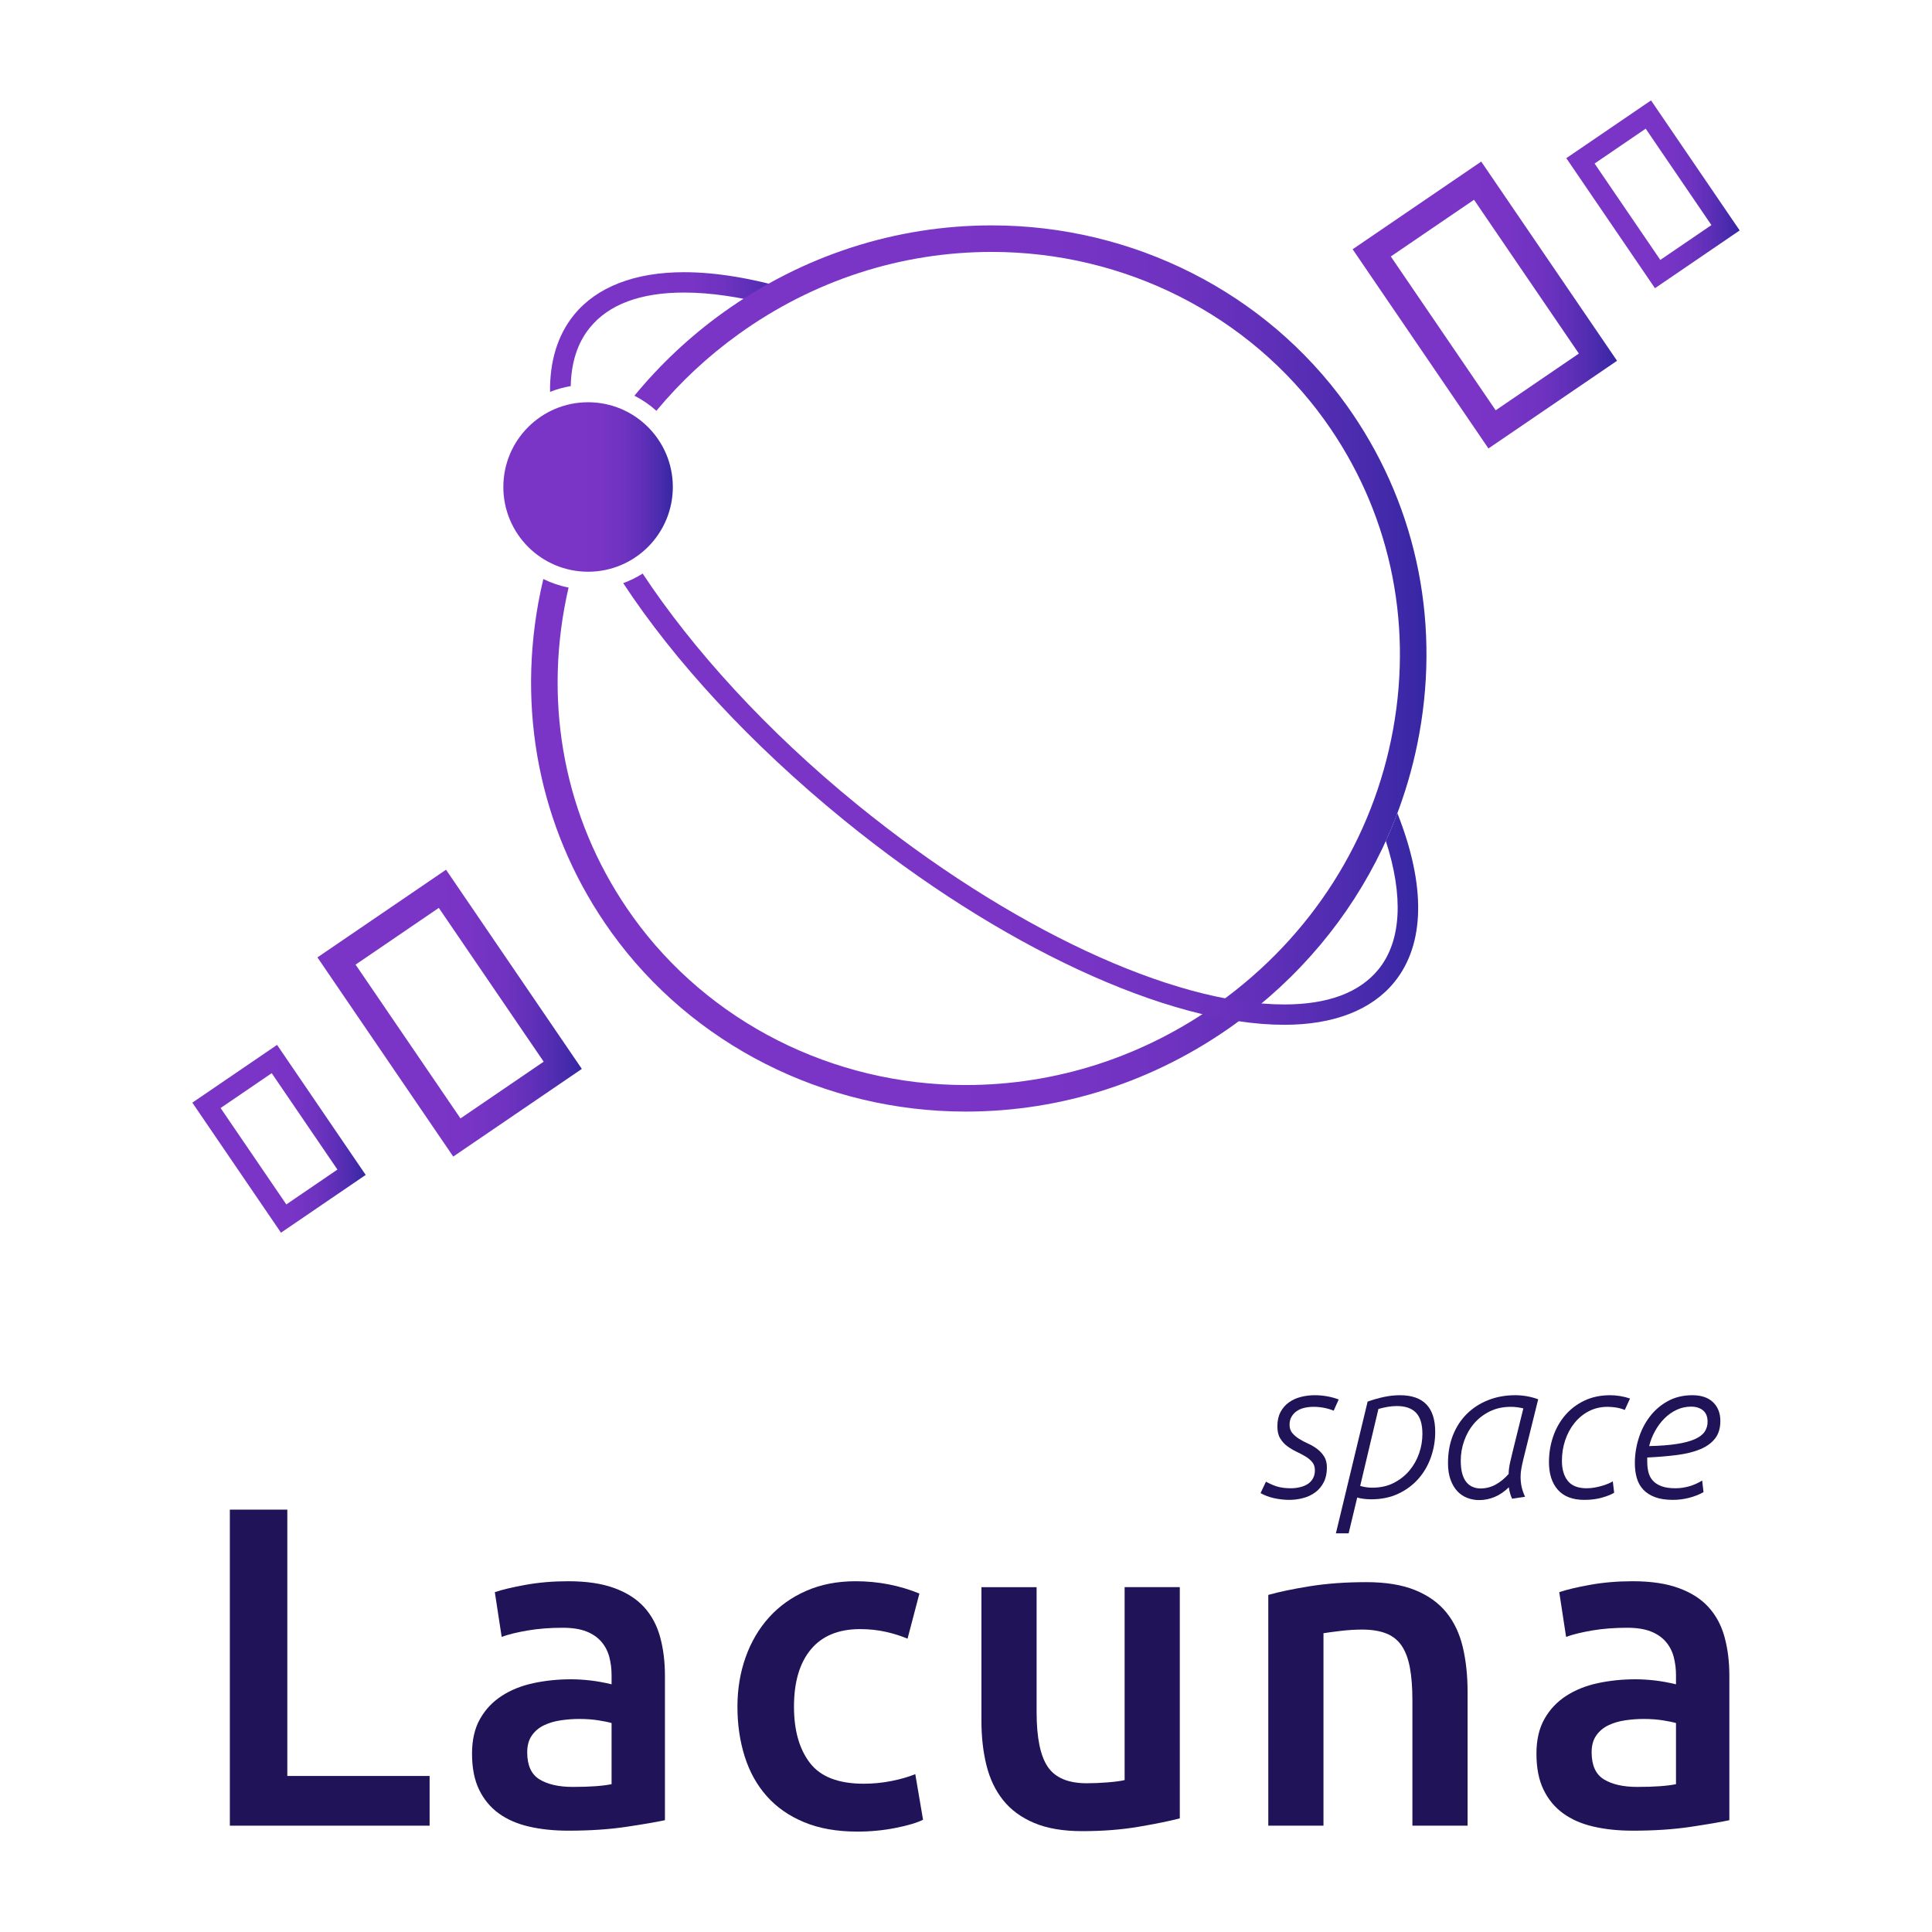
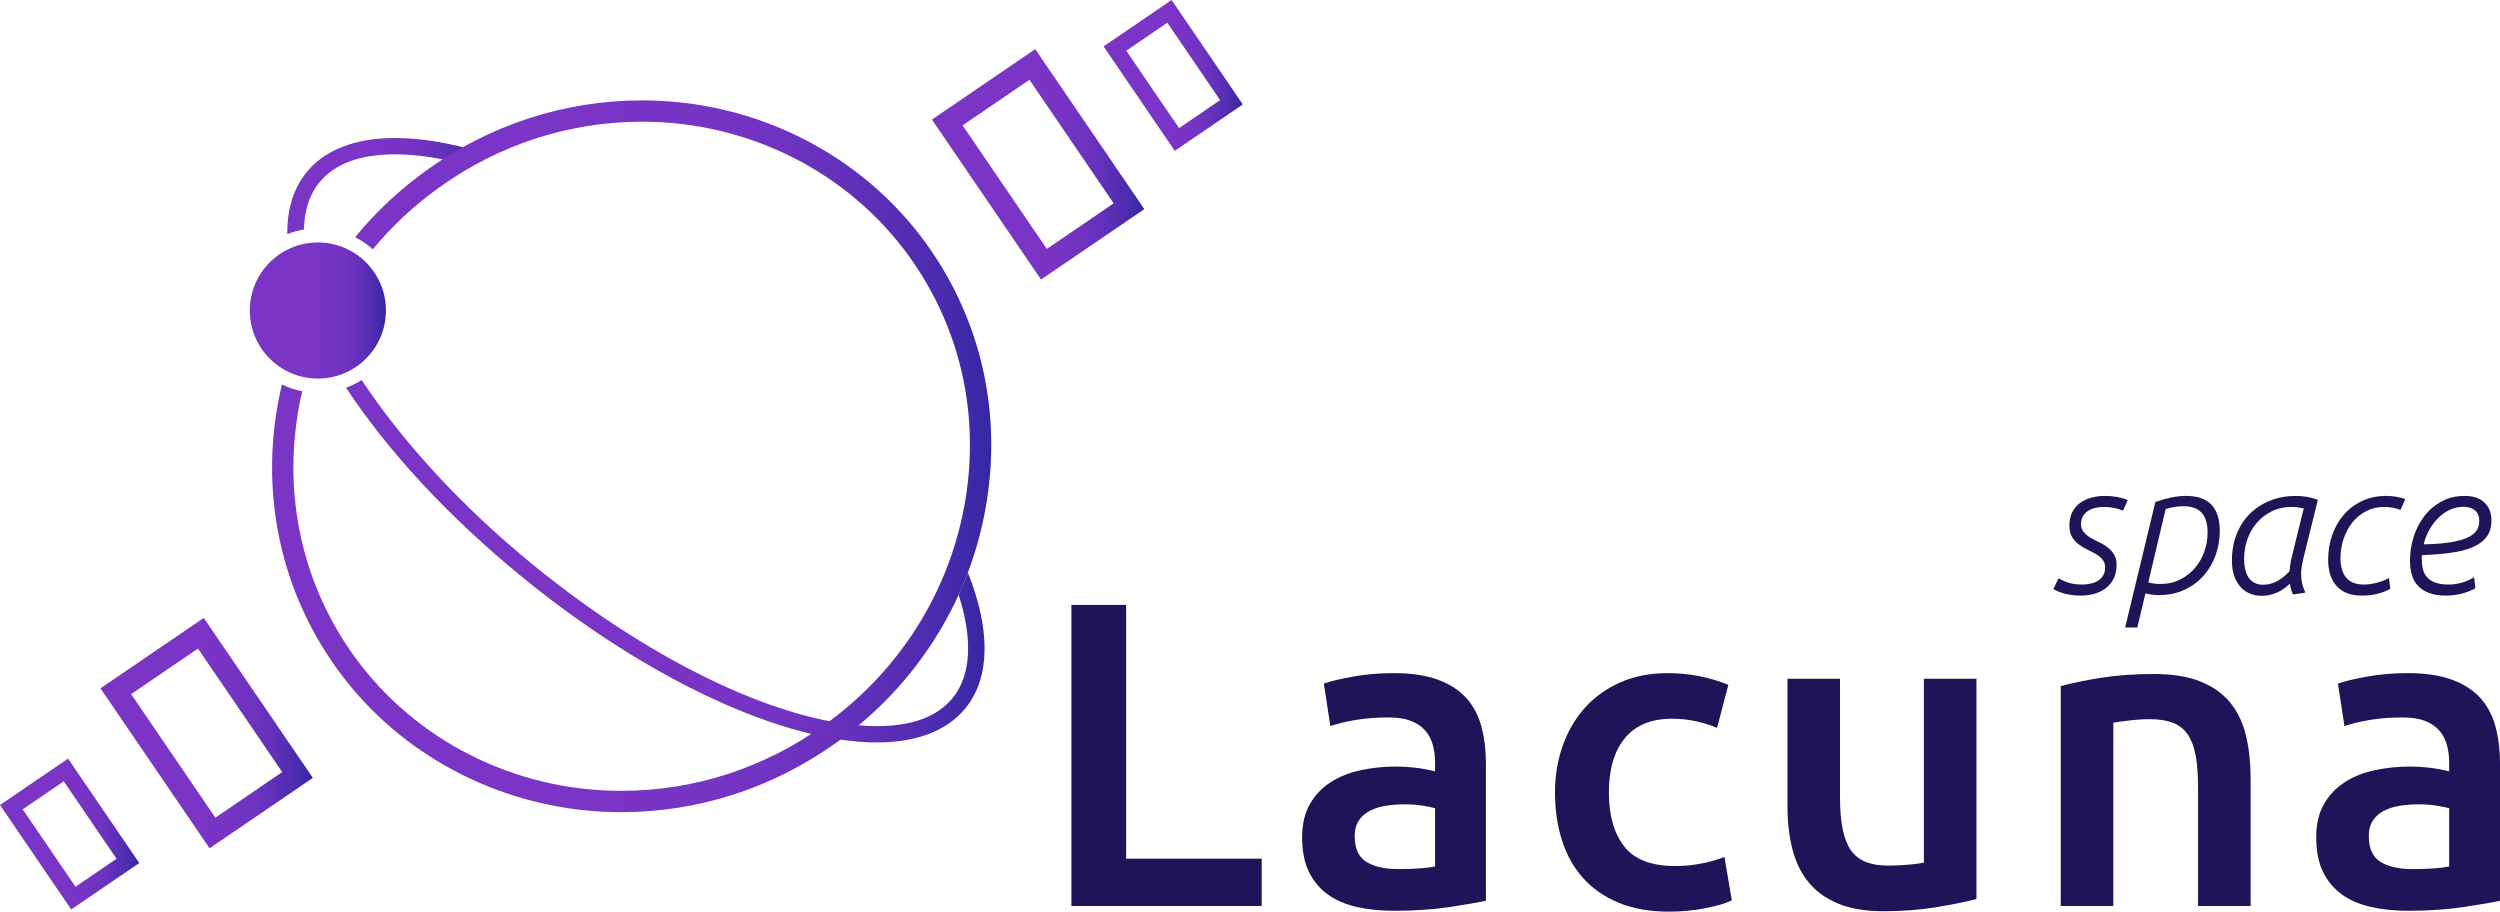
- <svg xmlns="http://www.w3.org/2000/svg" version="1.1" id="Layer_1" x="0px" y="0px" width="1000px" height="1000px" viewBox="0 0 1000 1000" enable-background="new 0 0 1000 1000" xml:space="preserve">
-   <g>
-     <g>
-       <g>
-         <g>
-           <path fill="#211357" d="M222.365,919.238v25.728H118.97V781.383h29.744v137.855H222.365z" />
-           <path fill="#211357" d="M294.123,818.443c9.444,0,17.386,1.177,23.841,3.542c6.455,2.355,11.607,5.661,15.464,9.911      c3.855,4.247,6.607,9.403,8.262,15.462c1.654,6.062,2.479,12.712,2.479,19.943v74.831c-4.408,0.945-11.056,2.09-19.95,3.425      c-8.892,1.334-18.923,2.001-30.096,2.001c-7.395,0-14.161-0.703-20.3-2.122c-6.135-1.419-11.372-3.696-15.694-6.845      c-4.333-3.146-7.715-7.236-10.153-12.272c-2.441-5.032-3.656-11.252-3.656-18.646c0-7.086,1.376-13.062,4.129-17.939      c2.753-4.875,6.492-8.853,11.214-11.921c4.721-3.07,10.184-5.271,16.404-6.61c6.213-1.334,12.705-2.006,19.476-2.006      c3.146,0,6.45,0.196,9.916,0.592c3.457,0.39,7.155,1.057,11.093,2.003v-4.718c0-3.312-0.394-6.45-1.182-9.444      c-0.788-2.987-2.163-5.624-4.129-7.908c-1.971-2.273-4.569-4.046-7.789-5.311c-3.23-1.257-7.284-1.887-12.159-1.887      c-6.607,0-12.668,0.473-18.174,1.411c-5.513,0.945-10,2.051-13.456,3.306l-3.541-23.133c3.62-1.257,8.888-2.517,15.816-3.775      C278.859,819.074,286.256,818.443,294.123,818.443z M296.487,924.901c8.809,0,15.497-0.475,20.063-1.419v-31.632      c-1.576-0.473-3.858-0.938-6.849-1.41c-2.989-0.476-6.292-0.709-9.912-0.709c-3.15,0-6.338,0.233-9.559,0.709      c-3.229,0.472-6.14,1.338-8.735,2.594c-2.595,1.261-4.684,3.035-6.255,5.311c-1.575,2.284-2.358,5.158-2.358,8.619      c0,6.768,2.122,11.445,6.371,14.045C283.502,923.604,289.245,924.901,296.487,924.901z" />
-           <path fill="#211357" d="M381.697,883.354c0-9.122,1.418-17.656,4.25-25.608c2.831-7.942,6.881-14.828,12.158-20.654      c5.269-5.817,11.683-10.389,19.234-13.688c7.553-3.309,16.051-4.958,25.495-4.958c11.646,0,22.66,2.123,33.048,6.372      l-6.14,23.368c-3.306-1.419-7.044-2.596-11.21-3.541c-4.175-0.943-8.618-1.42-13.34-1.42c-11.174,0-19.67,3.512-25.491,10.508      c-5.824,7.007-8.735,16.88-8.735,29.624c0,12.277,2.754,21.995,8.264,29.154c5.507,7.163,14.791,10.741,27.854,10.741      c4.875,0,9.681-0.473,14.396-1.419c4.724-0.944,8.812-2.121,12.273-3.539l4.013,23.604c-3.146,1.573-7.903,2.992-14.28,4.249      c-6.37,1.255-12.942,1.886-19.707,1.886c-10.547,0-19.712-1.612-27.502-4.838c-7.789-3.227-14.244-7.706-19.355-13.456      c-5.115-5.741-8.934-12.586-11.45-20.537C382.958,901.26,381.697,892.645,381.697,883.354z" />
-           <path fill="#211357" d="M610.667,941.189c-5.509,1.418-12.668,2.87-21.477,4.368c-8.818,1.49-18.494,2.241-29.037,2.241      c-9.916,0-18.216-1.417-24.901-4.253c-6.691-2.831-12.039-6.762-16.051-11.798c-4.014-5.037-6.886-11.057-8.619-18.062      c-1.734-6.997-2.596-14.673-2.596-23.014V821.51h28.562v64.681c0,13.215,1.923,22.656,5.783,28.323      c3.856,5.668,10.579,8.498,20.18,8.498c3.463,0,7.123-0.154,10.979-0.472c3.854-0.315,6.729-0.71,8.613-1.182v-99.851h28.562      L610.667,941.189L610.667,941.189z" />
-           <path fill="#211357" d="M656.463,825.524c5.51-1.57,12.67-3.067,21.482-4.485c8.812-1.419,18.566-2.122,29.271-2.122      c10.068,0,18.487,1.376,25.258,4.128c6.763,2.758,12.154,6.608,16.168,11.566c4.015,4.959,6.847,10.939,8.498,17.94      c1.653,7.003,2.479,14.676,2.479,23.019v69.396h-28.563V880.05c0-6.604-0.436-12.23-1.297-16.875      c-0.866-4.639-2.284-8.415-4.249-11.33c-1.969-2.909-4.643-5.037-8.023-6.377c-3.39-1.334-7.519-2.001-12.396-2.001      c-3.618,0-7.395,0.232-11.33,0.704c-3.934,0.473-6.844,0.866-8.731,1.182v99.613h-28.563L656.463,825.524L656.463,825.524z" />
-           <path fill="#211357" d="M845.064,818.443c9.442,0,17.387,1.177,23.842,3.542c6.454,2.355,11.604,5.661,15.462,9.911      c3.854,4.247,6.606,9.403,8.262,15.462c1.654,6.062,2.479,12.712,2.479,19.943v74.831c-4.405,0.945-11.058,2.09-19.947,3.425      c-8.893,1.334-18.925,2.001-30.098,2.001c-7.396,0-14.16-0.703-20.301-2.122c-6.137-1.419-11.372-3.696-15.694-6.845      c-4.332-3.146-7.717-7.236-10.151-12.272c-2.443-5.032-3.657-11.252-3.657-18.646c0-7.086,1.377-13.062,4.129-17.939      c2.753-4.875,6.492-8.853,11.216-11.921c4.723-3.07,10.186-5.271,16.401-6.61c6.216-1.334,12.707-2.006,19.479-2.006      c3.146,0,6.448,0.196,9.917,0.592c3.456,0.39,7.152,1.057,11.093,2.003v-4.718c0-3.312-0.396-6.45-1.183-9.444      c-0.786-2.987-2.163-5.624-4.129-7.908c-1.97-2.273-4.568-4.046-7.791-5.311c-3.229-1.257-7.282-1.887-12.157-1.887      c-6.607,0-12.669,0.473-18.175,1.411c-5.515,0.945-10,2.051-13.455,3.306l-3.54-23.133c3.619-1.257,8.889-2.517,15.813-3.775      C829.8,819.074,837.195,818.443,845.064,818.443z M847.427,924.901c8.811,0,15.495-0.475,20.064-1.419v-31.632      c-1.575-0.473-3.86-0.938-6.849-1.41c-2.989-0.476-6.296-0.709-9.912-0.709c-3.15,0-6.342,0.233-9.561,0.709      c-3.23,0.472-6.14,1.338-8.734,2.594c-2.596,1.261-4.686,3.035-6.258,5.311c-1.574,2.284-2.355,5.158-2.355,8.619      c0,6.768,2.122,11.445,6.371,14.045C834.443,923.604,840.184,924.901,847.427,924.901z" />
+ <svg xmlns="http://www.w3.org/2000/svg" version="1.1" id="Layer_1" x="0px" y="0px" width="1611.074" height="587.495" viewBox="0 0 1611.074 587.495" enable-background="new 0 0 1000 1000" xml:space="preserve">
+   <defs id="defs366">
+ 	
+ 	
+ </defs>
+   <g id="g549" transform="translate(-99.545,-51.967)">
+     <g transform="matrix(1.186165,0,0,1.186165,648.8724,-485.0618)" id="g237">
+       <g id="g235">
+         <g id="g221">
+           <path d="m 222.365,919.238 v 25.728 H 118.97 V 781.383 h 29.744 v 137.855 z" id="path209" style="fill:#211357" />
+           <path d="m 294.123,818.443 c 9.444,0 17.386,1.177 23.841,3.542 6.455,2.355 11.607,5.661 15.464,9.911 3.855,4.247 6.607,9.403 8.262,15.462 1.654,6.062 2.479,12.712 2.479,19.943 v 74.831 c -4.408,0.945 -11.056,2.09 -19.95,3.425 -8.892,1.334 -18.923,2.001 -30.096,2.001 -7.395,0 -14.161,-0.703 -20.3,-2.122 -6.135,-1.419 -11.372,-3.696 -15.694,-6.845 -4.333,-3.146 -7.715,-7.236 -10.153,-12.272 -2.441,-5.032 -3.656,-11.252 -3.656,-18.646 0,-7.086 1.376,-13.062 4.129,-17.939 2.753,-4.875 6.492,-8.853 11.214,-11.921 4.721,-3.07 10.184,-5.271 16.404,-6.61 6.213,-1.334 12.705,-2.006 19.476,-2.006 3.146,0 6.45,0.196 9.916,0.592 3.457,0.39 7.155,1.057 11.093,2.003 v -4.718 c 0,-3.312 -0.394,-6.45 -1.182,-9.444 -0.788,-2.987 -2.163,-5.624 -4.129,-7.908 -1.971,-2.273 -4.569,-4.046 -7.789,-5.311 -3.23,-1.257 -7.284,-1.887 -12.159,-1.887 -6.607,0 -12.668,0.473 -18.174,1.411 -5.513,0.945 -10,2.051 -13.456,3.306 l -3.541,-23.133 c 3.62,-1.257 8.888,-2.517 15.816,-3.775 6.921,-1.259 14.318,-1.89 22.185,-1.89 z m 2.364,106.458 c 8.809,0 15.497,-0.475 20.063,-1.419 V 891.85 c -1.576,-0.473 -3.858,-0.938 -6.849,-1.41 -2.989,-0.476 -6.292,-0.709 -9.912,-0.709 -3.15,0 -6.338,0.233 -9.559,0.709 -3.229,0.472 -6.14,1.338 -8.735,2.594 -2.595,1.261 -4.684,3.035 -6.255,5.311 -1.575,2.284 -2.358,5.158 -2.358,8.619 0,6.768 2.122,11.445 6.371,14.045 4.249,2.595 9.992,3.892 17.234,3.892 z" id="path211" style="fill:#211357" />
+           <path d="m 381.697,883.354 c 0,-9.122 1.418,-17.656 4.25,-25.608 2.831,-7.942 6.881,-14.828 12.158,-20.654 5.269,-5.817 11.683,-10.389 19.234,-13.688 7.553,-3.309 16.051,-4.958 25.495,-4.958 11.646,0 22.66,2.123 33.048,6.372 l -6.14,23.368 c -3.306,-1.419 -7.044,-2.596 -11.21,-3.541 -4.175,-0.943 -8.618,-1.42 -13.34,-1.42 -11.174,0 -19.67,3.512 -25.491,10.508 -5.824,7.007 -8.735,16.88 -8.735,29.624 0,12.277 2.754,21.995 8.264,29.154 5.507,7.163 14.791,10.741 27.854,10.741 4.875,0 9.681,-0.473 14.396,-1.419 4.724,-0.944 8.812,-2.121 12.273,-3.539 l 4.013,23.604 c -3.146,1.573 -7.903,2.992 -14.28,4.249 -6.37,1.255 -12.942,1.886 -19.707,1.886 -10.547,0 -19.712,-1.612 -27.502,-4.838 -7.789,-3.227 -14.244,-7.706 -19.355,-13.456 -5.115,-5.741 -8.934,-12.586 -11.45,-20.537 -2.514,-7.942 -3.775,-16.557 -3.775,-25.848 z" id="path213" style="fill:#211357" />
+           <path d="m 610.667,941.189 c -5.509,1.418 -12.668,2.87 -21.477,4.368 -8.818,1.49 -18.494,2.241 -29.037,2.241 -9.916,0 -18.216,-1.417 -24.901,-4.253 -6.691,-2.831 -12.039,-6.762 -16.051,-11.798 -4.014,-5.037 -6.886,-11.057 -8.619,-18.062 -1.734,-6.997 -2.596,-14.673 -2.596,-23.014 V 821.51 h 28.562 v 64.681 c 0,13.215 1.923,22.656 5.783,28.323 3.856,5.668 10.579,8.498 20.18,8.498 3.463,0 7.123,-0.154 10.979,-0.472 3.854,-0.315 6.729,-0.71 8.613,-1.182 v -99.851 h 28.562 z" id="path215" style="fill:#211357" />
+           <path d="m 656.463,825.524 c 5.51,-1.57 12.67,-3.067 21.482,-4.485 8.812,-1.419 18.566,-2.122 29.271,-2.122 10.068,0 18.487,1.376 25.258,4.128 6.763,2.758 12.154,6.608 16.168,11.566 4.015,4.959 6.847,10.939 8.498,17.94 1.653,7.003 2.479,14.676 2.479,23.019 v 69.396 H 731.056 V 880.05 c 0,-6.604 -0.436,-12.23 -1.297,-16.875 -0.866,-4.639 -2.284,-8.415 -4.249,-11.33 -1.969,-2.909 -4.643,-5.037 -8.023,-6.377 -3.39,-1.334 -7.519,-2.001 -12.396,-2.001 -3.618,0 -7.395,0.232 -11.33,0.704 -3.934,0.473 -6.844,0.866 -8.731,1.182 v 99.613 h -28.563 z" id="path217" style="fill:#211357" />
+           <path d="m 845.064,818.443 c 9.442,0 17.387,1.177 23.842,3.542 6.454,2.355 11.604,5.661 15.462,9.911 3.854,4.247 6.606,9.403 8.262,15.462 1.654,6.062 2.479,12.712 2.479,19.943 v 74.831 c -4.405,0.945 -11.058,2.09 -19.947,3.425 -8.893,1.334 -18.925,2.001 -30.098,2.001 -7.396,0 -14.16,-0.703 -20.301,-2.122 -6.137,-1.419 -11.372,-3.696 -15.694,-6.845 -4.332,-3.146 -7.717,-7.236 -10.151,-12.272 -2.443,-5.032 -3.657,-11.252 -3.657,-18.646 0,-7.086 1.377,-13.062 4.129,-17.939 2.753,-4.875 6.492,-8.853 11.216,-11.921 4.723,-3.07 10.186,-5.271 16.401,-6.61 6.216,-1.334 12.707,-2.006 19.479,-2.006 3.146,0 6.448,0.196 9.917,0.592 3.456,0.39 7.152,1.057 11.093,2.003 v -4.718 c 0,-3.312 -0.396,-6.45 -1.183,-9.444 -0.786,-2.987 -2.163,-5.624 -4.129,-7.908 -1.97,-2.273 -4.568,-4.046 -7.791,-5.311 -3.229,-1.257 -7.282,-1.887 -12.157,-1.887 -6.607,0 -12.669,0.473 -18.175,1.411 -5.515,0.945 -10,2.051 -13.455,3.306 l -3.54,-23.133 c 3.619,-1.257 8.889,-2.517 15.813,-3.775 6.921,-1.259 14.316,-1.89 22.185,-1.89 z m 2.363,106.458 c 8.811,0 15.495,-0.475 20.064,-1.419 V 891.85 c -1.575,-0.473 -3.86,-0.938 -6.849,-1.41 -2.989,-0.476 -6.296,-0.709 -9.912,-0.709 -3.15,0 -6.342,0.233 -9.561,0.709 -3.23,0.472 -6.14,1.338 -8.734,2.594 -2.596,1.261 -4.686,3.035 -6.258,5.311 -1.574,2.284 -2.355,5.158 -2.355,8.619 0,6.768 2.122,11.445 6.371,14.045 4.25,2.595 9.991,3.892 17.234,3.892 z" id="path219" style="fill:#211357" />
        </g>
-         <g>
-           <path fill="#211357" d="M655.253,766.921c2.471,1.335,4.639,2.238,6.511,2.701c1.867,0.469,3.974,0.7,6.309,0.7      c1.668,0,3.271-0.183,4.807-0.553c1.533-0.36,2.867-0.916,4.007-1.648c1.131-0.732,2.034-1.705,2.702-2.905      c0.667-1.2,1.001-2.6,1.001-4.203c0-1.735-0.486-3.17-1.45-4.31c-0.968-1.131-2.174-2.113-3.604-2.951      c-1.438-0.835-2.989-1.65-4.658-2.451c-1.668-0.802-3.22-1.736-4.657-2.804c-1.437-1.07-2.637-2.404-3.604-4.009      c-0.972-1.6-1.451-3.669-1.451-6.204c0-2.869,0.532-5.324,1.603-7.363c1.066-2.034,2.504-3.702,4.307-5.005      c1.803-1.302,3.869-2.251,6.21-2.854c2.336-0.601,4.733-0.899,7.206-0.899c2.136,0,4.258,0.186,6.359,0.552      s4.119,0.917,6.059,1.649l-2.604,5.807c-1.396-0.598-3.003-1.085-4.805-1.451c-1.803-0.363-3.675-0.552-5.607-0.552      c-1.603,0-3.153,0.167-4.654,0.501c-1.502,0.334-2.823,0.89-3.954,1.654c-1.142,0.77-2.052,1.737-2.757,2.905      c-0.699,1.168-1.054,2.586-1.054,4.255c0,1.734,0.487,3.169,1.455,4.304c0.965,1.136,2.151,2.136,3.556,3.003      c1.398,0.871,2.95,1.688,4.656,2.456c1.7,0.765,3.253,1.683,4.652,2.752c1.404,1.071,2.586,2.354,3.554,3.856      c0.971,1.5,1.455,3.42,1.455,5.755c0,2.938-0.551,5.472-1.652,7.611c-1.1,2.138-2.556,3.869-4.356,5.203      c-1.801,1.339-3.869,2.321-6.204,2.951c-2.34,0.636-4.739,0.956-7.21,0.956c-2.604,0-5.209-0.288-7.812-0.854      c-2.601-0.565-4.974-1.45-7.107-2.65L655.253,766.921z" />
-           <path fill="#211357" d="M707.881,725.467c2.803-1.001,5.61-1.802,8.419-2.404c2.81-0.599,5.578-0.897,8.321-0.897      c12.159,0,18.244,6.339,18.244,19.021c0,4.479-0.738,8.813-2.205,13.019c-1.47,4.207-3.625,7.929-6.46,11.168      c-2.841,3.234-6.312,5.824-10.423,7.757c-4.11,1.938-8.801,2.905-14.077,2.905c-2.604,0-5.009-0.302-7.21-0.904l-4.438,18.526      h-6.595L707.881,725.467z M704.029,769.122c2.07,0.603,4.18,0.896,6.319,0.896c4.147,0,7.827-0.813,11.037-2.448      c3.213-1.638,5.917-3.77,8.128-6.409c2.206-2.637,3.878-5.607,5.021-8.911c1.135-3.304,1.704-6.658,1.704-10.06      c0-5.011-1.107-8.666-3.313-10.971c-2.206-2.303-5.514-3.452-9.926-3.452c-1.538,0-3.095,0.137-4.665,0.398      c-1.571,0.271-3.192,0.641-4.866,1.104L704.029,769.122z" />
-           <path fill="#211357" d="M782.669,775.729c-0.396-0.802-0.746-1.714-1.048-2.752c-0.3-1.032-0.514-2.085-0.647-3.154      c-2.341,2.271-4.796,3.941-7.372,5.01c-2.576,1.064-5.234,1.604-7.976,1.604c-2.14,0-4.18-0.369-6.121-1.104      c-1.937-0.736-3.642-1.872-5.114-3.406c-1.471-1.533-2.659-3.517-3.561-5.958c-0.903-2.434-1.354-5.319-1.354-8.66      c0-5.339,0.865-10.177,2.604-14.519c1.736-4.338,4.156-8.025,7.261-11.062c3.109-3.039,6.784-5.394,11.024-7.062      c4.239-1.668,8.868-2.502,13.877-2.502c4.139,0,8.113,0.699,11.923,2.104l-7.71,31.142c-0.398,1.668-0.732,3.231-1,4.703      c-0.271,1.469-0.398,2.873-0.398,4.207c0,1.803,0.161,3.504,0.5,5.104c0.333,1.601,0.932,3.369,1.805,5.307L782.669,775.729z       M788.485,728.971c-1.205-0.265-2.31-0.469-3.31-0.598c-1.006-0.135-2.045-0.205-3.111-0.205c-4.146,0-7.823,0.803-11.033,2.405      c-3.212,1.604-5.918,3.702-8.124,6.307c-2.211,2.604-3.896,5.575-5.064,8.911c-1.172,3.341-1.757,6.741-1.757,10.213      c0,2.738,0.265,5.027,0.802,6.862c0.533,1.835,1.271,3.3,2.206,4.4c0.941,1.104,2.024,1.904,3.264,2.404      c1.235,0.501,2.562,0.751,3.967,0.751c2.742,0,5.317-0.653,7.729-1.95c2.411-1.302,4.688-3.153,6.825-5.561      c0-1.803,0.266-3.869,0.802-6.21c0.534-2.335,1.034-4.437,1.502-6.309L788.485,728.971z" />
-           <path fill="#211357" d="M835.486,772.625c-1.34,0.872-3.394,1.705-6.157,2.502c-2.772,0.803-5.858,1.206-9.265,1.206      c-6.075,0-10.648-1.738-13.718-5.209c-3.07-3.471-4.604-8.243-4.604-14.318c0-4.536,0.699-8.893,2.1-13.065      c1.402-4.171,3.457-7.859,6.158-11.062c2.706-3.206,6.023-5.759,9.962-7.658c3.938-1.903,8.41-2.854,13.419-2.854      c3.472,0,6.909,0.564,10.312,1.701l-2.701,5.908c-1.539-0.604-3.056-1.021-4.558-1.252c-1.5-0.231-2.955-0.354-4.354-0.354      c-3.54,0-6.762,0.751-9.663,2.252c-2.904,1.502-5.394,3.541-7.459,6.107c-2.072,2.57-3.676,5.543-4.806,8.916      c-1.138,3.369-1.705,6.923-1.705,10.662c0,4.404,1.021,7.878,3.054,10.41c2.038,2.539,5.292,3.807,9.763,3.807      c1.404,0,2.822-0.136,4.261-0.398c1.432-0.265,2.753-0.584,3.952-0.95c1.198-0.369,2.271-0.75,3.201-1.151      c0.938-0.398,1.638-0.767,2.104-1.101L835.486,772.625z" />
-           <path fill="#211357" d="M890.452,735.48c0,3.737-0.917,6.772-2.752,9.108c-1.836,2.335-4.407,4.189-7.711,5.558      c-3.304,1.37-7.274,2.354-11.912,2.955c-4.642,0.6-9.797,1.033-15.469,1.304v2.104c0,1.938,0.196,3.734,0.597,5.402      c0.403,1.668,1.136,3.123,2.206,4.354c1.065,1.237,2.554,2.222,4.454,2.956c1.904,0.732,4.354,1.101,7.355,1.101      c2.335,0,4.69-0.329,7.062-1.001c2.368-0.663,4.62-1.668,6.757-3.003l0.698,6.01c-2.268,1.266-4.771,2.252-7.506,2.952      c-2.739,0.698-5.512,1.053-8.312,1.053c-3.671,0-6.757-0.469-9.26-1.405c-2.506-0.931-4.541-2.231-6.107-3.905      c-1.568-1.664-2.688-3.671-3.354-6.006c-0.668-2.335-1.001-4.905-1.001-7.71c0-4.271,0.646-8.509,1.95-12.716      c1.303-4.207,3.22-7.975,5.755-11.316c2.54-3.336,5.657-6.021,9.364-8.058c3.7-2.034,7.926-3.054,12.664-3.054      c4.67,0,8.264,1.219,10.765,3.649C889.201,728.252,890.452,731.479,890.452,735.48z M875.337,728.071      c-2.674,0-5.177,0.552-7.512,1.647c-2.335,1.104-4.44,2.591-6.31,4.458c-1.872,1.867-3.487,4.036-4.854,6.506      c-1.371,2.472-2.393,5.074-3.054,7.812c5.672-0.135,10.443-0.5,14.317-1.104c3.868-0.599,6.987-1.433,9.36-2.503      c2.367-1.068,4.054-2.354,5.056-3.854c1.001-1.501,1.501-3.22,1.501-5.157c0-2.604-0.783-4.555-2.354-5.855      C879.924,728.72,877.871,728.071,875.337,728.071z" />
+         <g id="g233">
+           <path d="m 655.253,766.921 c 2.471,1.335 4.639,2.238 6.511,2.701 1.867,0.469 3.974,0.7 6.309,0.7 1.668,0 3.271,-0.183 4.807,-0.553 1.533,-0.36 2.867,-0.916 4.007,-1.648 1.131,-0.732 2.034,-1.705 2.702,-2.905 0.667,-1.2 1.001,-2.6 1.001,-4.203 0,-1.735 -0.486,-3.17 -1.45,-4.31 -0.968,-1.131 -2.174,-2.113 -3.604,-2.951 -1.438,-0.835 -2.989,-1.65 -4.658,-2.451 -1.668,-0.802 -3.22,-1.736 -4.657,-2.804 -1.437,-1.07 -2.637,-2.404 -3.604,-4.009 -0.972,-1.6 -1.451,-3.669 -1.451,-6.204 0,-2.869 0.532,-5.324 1.603,-7.363 1.066,-2.034 2.504,-3.702 4.307,-5.005 1.803,-1.302 3.869,-2.251 6.21,-2.854 2.336,-0.601 4.733,-0.899 7.206,-0.899 2.136,0 4.258,0.186 6.359,0.552 2.101,0.366 4.119,0.917 6.059,1.649 l -2.604,5.807 c -1.396,-0.598 -3.003,-1.085 -4.805,-1.451 -1.803,-0.363 -3.675,-0.552 -5.607,-0.552 -1.603,0 -3.153,0.167 -4.654,0.501 -1.502,0.334 -2.823,0.89 -3.954,1.654 -1.142,0.77 -2.052,1.737 -2.757,2.905 -0.699,1.168 -1.054,2.586 -1.054,4.255 0,1.734 0.487,3.169 1.455,4.304 0.965,1.136 2.151,2.136 3.556,3.003 1.398,0.871 2.95,1.688 4.656,2.456 1.7,0.765 3.253,1.683 4.652,2.752 1.404,1.071 2.586,2.354 3.554,3.856 0.971,1.5 1.455,3.42 1.455,5.755 0,2.938 -0.551,5.472 -1.652,7.611 -1.1,2.138 -2.556,3.869 -4.356,5.203 -1.801,1.339 -3.869,2.321 -6.204,2.951 -2.34,0.636 -4.739,0.956 -7.21,0.956 -2.604,0 -5.209,-0.288 -7.812,-0.854 -2.601,-0.565 -4.974,-1.45 -7.107,-2.65 z" id="path223" style="fill:#211357" />
+           <path d="m 707.881,725.467 c 2.803,-1.001 5.61,-1.802 8.419,-2.404 2.81,-0.599 5.578,-0.897 8.321,-0.897 12.159,0 18.244,6.339 18.244,19.021 0,4.479 -0.738,8.813 -2.205,13.019 -1.47,4.207 -3.625,7.929 -6.46,11.168 -2.841,3.234 -6.312,5.824 -10.423,7.757 -4.11,1.938 -8.801,2.905 -14.077,2.905 -2.604,0 -5.009,-0.302 -7.21,-0.904 l -4.438,18.526 h -6.595 z m -3.852,43.655 c 2.07,0.603 4.18,0.896 6.319,0.896 4.147,0 7.827,-0.813 11.037,-2.448 3.213,-1.638 5.917,-3.77 8.128,-6.409 2.206,-2.637 3.878,-5.607 5.021,-8.911 1.135,-3.304 1.704,-6.658 1.704,-10.06 0,-5.011 -1.107,-8.666 -3.313,-10.971 -2.206,-2.303 -5.514,-3.452 -9.926,-3.452 -1.538,0 -3.095,0.137 -4.665,0.398 -1.571,0.271 -3.192,0.641 -4.866,1.104 z" id="path225" style="fill:#211357" />
+           <path d="m 782.669,775.729 c -0.396,-0.802 -0.746,-1.714 -1.048,-2.752 -0.3,-1.032 -0.514,-2.085 -0.647,-3.154 -2.341,2.271 -4.796,3.941 -7.372,5.01 -2.576,1.064 -5.234,1.604 -7.976,1.604 -2.14,0 -4.18,-0.369 -6.121,-1.104 -1.937,-0.736 -3.642,-1.872 -5.114,-3.406 -1.471,-1.533 -2.659,-3.517 -3.561,-5.958 -0.903,-2.434 -1.354,-5.319 -1.354,-8.66 0,-5.339 0.865,-10.177 2.604,-14.519 1.736,-4.338 4.156,-8.025 7.261,-11.062 3.109,-3.039 6.784,-5.394 11.024,-7.062 4.239,-1.668 8.868,-2.502 13.877,-2.502 4.139,0 8.113,0.699 11.923,2.104 l -7.71,31.142 c -0.398,1.668 -0.732,3.231 -1,4.703 -0.271,1.469 -0.398,2.873 -0.398,4.207 0,1.803 0.161,3.504 0.5,5.104 0.333,1.601 0.932,3.369 1.805,5.307 z m 5.816,-46.758 c -1.205,-0.265 -2.31,-0.469 -3.31,-0.598 -1.006,-0.135 -2.045,-0.205 -3.111,-0.205 -4.146,0 -7.823,0.803 -11.033,2.405 -3.212,1.604 -5.918,3.702 -8.124,6.307 -2.211,2.604 -3.896,5.575 -5.064,8.911 -1.172,3.341 -1.757,6.741 -1.757,10.213 0,2.738 0.265,5.027 0.802,6.862 0.533,1.835 1.271,3.3 2.206,4.4 0.941,1.104 2.024,1.904 3.264,2.404 1.235,0.501 2.562,0.751 3.967,0.751 2.742,0 5.317,-0.653 7.729,-1.95 2.411,-1.302 4.688,-3.153 6.825,-5.561 0,-1.803 0.266,-3.869 0.802,-6.21 0.534,-2.335 1.034,-4.437 1.502,-6.309 z" id="path227" style="fill:#211357" />
+           <path d="m 835.486,772.625 c -1.34,0.872 -3.394,1.705 -6.157,2.502 -2.772,0.803 -5.858,1.206 -9.265,1.206 -6.075,0 -10.648,-1.738 -13.718,-5.209 -3.07,-3.471 -4.604,-8.243 -4.604,-14.318 0,-4.536 0.699,-8.893 2.1,-13.065 1.402,-4.171 3.457,-7.859 6.158,-11.062 2.706,-3.206 6.023,-5.759 9.962,-7.658 3.938,-1.903 8.41,-2.854 13.419,-2.854 3.472,0 6.909,0.564 10.312,1.701 l -2.701,5.908 c -1.539,-0.604 -3.056,-1.021 -4.558,-1.252 -1.5,-0.231 -2.955,-0.354 -4.354,-0.354 -3.54,0 -6.762,0.751 -9.663,2.252 -2.904,1.502 -5.394,3.541 -7.459,6.107 -2.072,2.57 -3.676,5.543 -4.806,8.916 -1.138,3.369 -1.705,6.923 -1.705,10.662 0,4.404 1.021,7.878 3.054,10.41 2.038,2.539 5.292,3.807 9.763,3.807 1.404,0 2.822,-0.136 4.261,-0.398 1.432,-0.265 2.753,-0.584 3.952,-0.95 1.198,-0.369 2.271,-0.75 3.201,-1.151 0.938,-0.398 1.638,-0.767 2.104,-1.101 z" id="path229" style="fill:#211357" />
+           <path d="m 890.452,735.48 c 0,3.737 -0.917,6.772 -2.752,9.108 -1.836,2.335 -4.407,4.189 -7.711,5.558 -3.304,1.37 -7.274,2.354 -11.912,2.955 -4.642,0.6 -9.797,1.033 -15.469,1.304 v 2.104 c 0,1.938 0.196,3.734 0.597,5.402 0.403,1.668 1.136,3.123 2.206,4.354 1.065,1.237 2.554,2.222 4.454,2.956 1.904,0.732 4.354,1.101 7.355,1.101 2.335,0 4.69,-0.329 7.062,-1.001 2.368,-0.663 4.62,-1.668 6.757,-3.003 l 0.698,6.01 c -2.268,1.266 -4.771,2.252 -7.506,2.952 -2.739,0.698 -5.512,1.053 -8.312,1.053 -3.671,0 -6.757,-0.469 -9.26,-1.405 -2.506,-0.931 -4.541,-2.231 -6.107,-3.905 -1.568,-1.664 -2.688,-3.671 -3.354,-6.006 -0.668,-2.335 -1.001,-4.905 -1.001,-7.71 0,-4.271 0.646,-8.509 1.95,-12.716 1.303,-4.207 3.22,-7.975 5.755,-11.316 2.54,-3.336 5.657,-6.021 9.364,-8.058 3.7,-2.034 7.926,-3.054 12.664,-3.054 4.67,0 8.264,1.219 10.765,3.649 2.506,2.44 3.757,5.667 3.757,9.668 z m -15.115,-7.409 c -2.674,0 -5.177,0.552 -7.512,1.647 -2.335,1.104 -4.44,2.591 -6.31,4.458 -1.872,1.867 -3.487,4.036 -4.854,6.506 -1.371,2.472 -2.393,5.074 -3.054,7.812 5.672,-0.135 10.443,-0.5 14.317,-1.104 3.868,-0.599 6.987,-1.433 9.36,-2.503 2.367,-1.068 4.054,-2.354 5.056,-3.854 1.001,-1.501 1.501,-3.22 1.501,-5.157 0,-2.604 -0.783,-4.555 -2.354,-5.855 -1.563,-1.301 -3.616,-1.95 -6.15,-1.95 z" id="path231" style="fill:#211357" />
        </g>
      </g>
    </g>
-     <g>
-       <linearGradient id="SVGID_1_" gradientUnits="userSpaceOnUse" x1="295.118" y1="-1.123" x2="431.982" y2="-1.123" gradientTransform="matrix(1 0 0 1 405 159)">
-         <stop offset="0.399" style="stop-color:#7B35C6" />
-         <stop offset="0.581" style="stop-color:#7834C5" />
-         <stop offset="0.711" style="stop-color:#6F33C0" />
-         <stop offset="0.826" style="stop-color:#5F2FB8" />
-         <stop offset="0.931" style="stop-color:#492BAD" />
-         <stop offset="1" style="stop-color:#3627A3" />
+     <g id="g359">
+       <linearGradient id="SVGID_1_" gradientUnits="userSpaceOnUse" x1="295.118" y1="-1.123" x2="431.982" y2="-1.123" gradientTransform="translate(405,159)">
+         <stop offset="0.399" style="stop-color:#7B35C6" id="stop239" />
+         <stop offset="0.581" style="stop-color:#7834C5" id="stop241" />
+         <stop offset="0.711" style="stop-color:#6F33C0" id="stop243" />
+         <stop offset="0.826" style="stop-color:#5F2FB8" id="stop245" />
+         <stop offset="0.931" style="stop-color:#492BAD" id="stop247" />
+         <stop offset="1" style="stop-color:#3627A3" id="stop249" />
      </linearGradient>
-       <path fill="url(#SVGID_1_)" d="M770.422,232.12l-70.304-103.098l66.562-45.389l70.302,103.107L770.422,232.12z M719.877,132.753    l54.285,79.618l43.062-29.369l-54.278-79.604L719.877,132.753z" />
-       <linearGradient id="SVGID_2_" gradientUnits="userSpaceOnUse" x1="-240.699" y1="365.402" x2="-103.842" y2="365.402" gradientTransform="matrix(1 0 0 1 405 159)">
-         <stop offset="0.399" style="stop-color:#7B35C6" />
-         <stop offset="0.581" style="stop-color:#7834C5" />
-         <stop offset="0.711" style="stop-color:#6F33C0" />
-         <stop offset="0.826" style="stop-color:#5F2FB8" />
-         <stop offset="0.931" style="stop-color:#492BAD" />
-         <stop offset="1" style="stop-color:#3627A3" />
+       <path d="M 770.422,232.12 700.118,129.022 766.68,83.633 836.982,186.74 Z m -50.545,-99.367 54.285,79.618 43.062,-29.369 -54.278,-79.604 z" id="path252" style="fill:url(#SVGID_1_)" />
+       <linearGradient id="SVGID_2_" gradientUnits="userSpaceOnUse" x1="-240.699" y1="365.402" x2="-103.842" y2="365.402" gradientTransform="translate(405,159)">
+         <stop offset="0.399" style="stop-color:#7B35C6" id="stop254" />
+         <stop offset="0.581" style="stop-color:#7834C5" id="stop256" />
+         <stop offset="0.711" style="stop-color:#6F33C0" id="stop258" />
+         <stop offset="0.826" style="stop-color:#5F2FB8" id="stop260" />
+         <stop offset="0.931" style="stop-color:#492BAD" id="stop262" />
+         <stop offset="1" style="stop-color:#3627A3" id="stop264" />
      </linearGradient>
-       <path fill="url(#SVGID_2_)" d="M234.599,598.64l-70.298-103.093l66.562-45.383l70.295,103.097L234.599,598.64z M184.054,499.287    l54.285,79.604l43.065-29.369l-54.281-79.604L184.054,499.287z" />
-       <linearGradient id="SVGID_3_" gradientUnits="userSpaceOnUse" x1="-305.455" y1="430.437" x2="-215.712" y2="430.437" gradientTransform="matrix(1 0 0 1 405 159)">
-         <stop offset="0.399" style="stop-color:#7B35C6" />
-         <stop offset="0.581" style="stop-color:#7834C5" />
-         <stop offset="0.711" style="stop-color:#6F33C0" />
-         <stop offset="0.826" style="stop-color:#5F2FB8" />
-         <stop offset="0.931" style="stop-color:#492BAD" />
-         <stop offset="1" style="stop-color:#3627A3" />
+       <path d="m 234.599,598.64 -70.298,-103.093 66.562,-45.383 70.295,103.097 z m -50.545,-99.353 54.285,79.604 43.065,-29.369 -54.281,-79.604 z" id="path267" style="fill:url(#SVGID_2_)" />
+       <linearGradient id="SVGID_3_" gradientUnits="userSpaceOnUse" x1="-305.455" y1="430.437" x2="-215.712" y2="430.437" gradientTransform="translate(405,159)">
+         <stop offset="0.399" style="stop-color:#7B35C6" id="stop269" />
+         <stop offset="0.581" style="stop-color:#7834C5" id="stop271" />
+         <stop offset="0.711" style="stop-color:#6F33C0" id="stop273" />
+         <stop offset="0.826" style="stop-color:#5F2FB8" id="stop275" />
+         <stop offset="0.931" style="stop-color:#492BAD" id="stop277" />
+         <stop offset="1" style="stop-color:#3627A3" id="stop279" />
      </linearGradient>
-       <path fill="url(#SVGID_3_)" d="M145.436,638.041l-45.891-67.306l43.862-29.902l45.881,67.302L145.436,638.041z M114.179,573.511    l34.023,49.89l26.45-18.03l-34.017-49.896L114.179,573.511z" />
-       <linearGradient id="SVGID_4_" gradientUnits="userSpaceOnUse" x1="405.717" y1="-58.429" x2="495.454" y2="-58.429" gradientTransform="matrix(1 0 0 1 405 159)">
-         <stop offset="0.399" style="stop-color:#7B35C6" />
-         <stop offset="0.581" style="stop-color:#7834C5" />
-         <stop offset="0.711" style="stop-color:#6F33C0" />
-         <stop offset="0.826" style="stop-color:#5F2FB8" />
-         <stop offset="0.931" style="stop-color:#492BAD" />
-         <stop offset="1" style="stop-color:#3627A3" />
+       <path d="m 145.436,638.041 -45.891,-67.306 43.862,-29.902 45.881,67.302 z m -31.257,-64.53 34.023,49.89 26.45,-18.03 -34.017,-49.896 z" id="path282" style="fill:url(#SVGID_3_)" />
+       <linearGradient id="SVGID_4_" gradientUnits="userSpaceOnUse" x1="405.717" y1="-58.429" x2="495.454" y2="-58.429" gradientTransform="translate(405,159)">
+         <stop offset="0.399" style="stop-color:#7B35C6" id="stop284" />
+         <stop offset="0.581" style="stop-color:#7834C5" id="stop286" />
+         <stop offset="0.711" style="stop-color:#6F33C0" id="stop288" />
+         <stop offset="0.826" style="stop-color:#5F2FB8" id="stop290" />
+         <stop offset="0.931" style="stop-color:#492BAD" id="stop292" />
+         <stop offset="1" style="stop-color:#3627A3" id="stop294" />
      </linearGradient>
-       <path fill="url(#SVGID_4_)" d="M856.605,149.175l-45.889-67.306l43.854-29.902l45.883,67.301L856.605,149.175z M825.352,84.645    l34.021,49.888l26.449-18.03l-34.019-49.896L825.352,84.645z" />
-       <linearGradient id="SVGID_5_" gradientUnits="userSpaceOnUse" x1="-144.47" y1="93.066" x2="-56.747" y2="93.066" gradientTransform="matrix(1 0 0 1 405 159)">
-         <stop offset="0.399" style="stop-color:#7B35C6" />
-         <stop offset="0.581" style="stop-color:#7834C5" />
-         <stop offset="0.711" style="stop-color:#6F33C0" />
-         <stop offset="0.826" style="stop-color:#5F2FB8" />
-         <stop offset="0.931" style="stop-color:#492BAD" />
-         <stop offset="1" style="stop-color:#3627A3" />
+       <path d="m 856.605,149.175 -45.889,-67.306 43.854,-29.902 45.883,67.301 z m -31.253,-64.53 34.021,49.888 26.449,-18.03 -34.019,-49.896 z" id="path297" style="fill:url(#SVGID_4_)" />
+       <linearGradient id="SVGID_5_" gradientUnits="userSpaceOnUse" x1="-144.47" y1="93.066" x2="-56.747" y2="93.066" gradientTransform="translate(405,159)">
+         <stop offset="0.399" style="stop-color:#7B35C6" id="stop299" />
+         <stop offset="0.581" style="stop-color:#7834C5" id="stop301" />
+         <stop offset="0.711" style="stop-color:#6F33C0" id="stop303" />
+         <stop offset="0.826" style="stop-color:#5F2FB8" id="stop305" />
+         <stop offset="0.931" style="stop-color:#492BAD" id="stop307" />
+         <stop offset="1" style="stop-color:#3627A3" id="stop309" />
      </linearGradient>
-       <path fill="url(#SVGID_5_)" d="M348.253,252.063c0,24.23-19.639,43.864-43.861,43.864c-24.228,0-43.862-19.634-43.862-43.864    c0-24.229,19.634-43.858,43.862-43.858C328.614,208.205,348.253,227.834,348.253,252.063z" />
-       <linearGradient id="SVGID_6_" gradientUnits="userSpaceOnUse" x1="-120.307" y1="12.866" x2="4.815" y2="12.866" gradientTransform="matrix(1 0 0 1 405 159)">
-         <stop offset="0.399" style="stop-color:#7B35C6" />
-         <stop offset="0.581" style="stop-color:#7834C5" />
-         <stop offset="0.711" style="stop-color:#6F33C0" />
-         <stop offset="0.826" style="stop-color:#5F2FB8" />
-         <stop offset="0.931" style="stop-color:#492BAD" />
-         <stop offset="1" style="stop-color:#3627A3" />
+       <path d="m 348.253,252.063 c 0,24.23 -19.639,43.864 -43.861,43.864 -24.228,0 -43.862,-19.634 -43.862,-43.864 0,-24.229 19.634,-43.858 43.862,-43.858 24.222,0 43.861,19.629 43.861,43.858 z" id="path312" style="fill:url(#SVGID_5_)" />
+       <linearGradient id="SVGID_6_" gradientUnits="userSpaceOnUse" x1="-120.307" y1="12.866" x2="4.815" y2="12.866" gradientTransform="translate(405,159)">
+         <stop offset="0.399" style="stop-color:#7B35C6" id="stop314" />
+         <stop offset="0.581" style="stop-color:#7834C5" id="stop316" />
+         <stop offset="0.711" style="stop-color:#6F33C0" id="stop318" />
+         <stop offset="0.826" style="stop-color:#5F2FB8" id="stop320" />
+         <stop offset="0.931" style="stop-color:#492BAD" id="stop322" />
+         <stop offset="1" style="stop-color:#3627A3" id="stop324" />
      </linearGradient>
-       <path fill="url(#SVGID_6_)" d="M295.417,199.836c0.24-11.992,3.406-22.279,9.889-30.244c9.815-12.062,26.222-18.169,48.76-18.169    c13.711,0,28.95,2.284,45.206,6.515l-0.009-0.056l10.553-7.85c-20.157-5.913-39.019-9.143-55.75-9.143    c-25.5,0-45.191,7.627-56.935,22.057c-8.636,10.616-12.608,24.193-12.432,39.897C288.113,201.477,291.695,200.476,295.417,199.836    z" />
-       <linearGradient id="SVGID_7_" gradientUnits="userSpaceOnUse" x1="-130.119" y1="187.007" x2="333.346" y2="187.007" gradientTransform="matrix(1 0 0 1 405 159)">
-         <stop offset="0.399" style="stop-color:#7B35C6" />
-         <stop offset="0.581" style="stop-color:#7834C5" />
-         <stop offset="0.711" style="stop-color:#6F33C0" />
-         <stop offset="0.826" style="stop-color:#5F2FB8" />
-         <stop offset="0.931" style="stop-color:#492BAD" />
-         <stop offset="1" style="stop-color:#3627A3" />
+       <path d="m 295.417,199.836 c 0.24,-11.992 3.406,-22.279 9.889,-30.244 9.815,-12.062 26.222,-18.169 48.76,-18.169 13.711,0 28.95,2.284 45.206,6.515 l -0.009,-0.056 10.553,-7.85 c -20.157,-5.913 -39.019,-9.143 -55.75,-9.143 -25.5,0 -45.191,7.627 -56.935,22.057 -8.636,10.616 -12.608,24.193 -12.432,39.897 3.414,-1.366 6.996,-2.367 10.718,-3.007 z" id="path327" style="fill:url(#SVGID_6_)" />
+       <linearGradient id="SVGID_7_" gradientUnits="userSpaceOnUse" x1="-130.119" y1="187.007" x2="333.346" y2="187.007" gradientTransform="translate(405,159)">
+         <stop offset="0.399" style="stop-color:#7B35C6" id="stop329" />
+         <stop offset="0.581" style="stop-color:#7834C5" id="stop331" />
+         <stop offset="0.711" style="stop-color:#6F33C0" id="stop333" />
+         <stop offset="0.826" style="stop-color:#5F2FB8" id="stop335" />
+         <stop offset="0.931" style="stop-color:#492BAD" id="stop337" />
+         <stop offset="1" style="stop-color:#3627A3" id="stop339" />
      </linearGradient>
-       <path fill="url(#SVGID_7_)" d="M696.814,209.498c-41.719-58.132-110.292-92.839-183.43-92.839    c-49.872,0-97.938,15.589-139.002,45.073c-17.41,12.488-32.784,27.006-46,43.085c4.133,2.108,7.942,4.736,11.367,7.808    c12.293-14.795,26.551-28.178,42.64-39.73c38.718-27.803,84.017-42.501,130.996-42.501c68.72,0,133.119,32.571,172.268,87.121    c33.168,46.203,45.754,103.004,35.43,159.931c-10.324,57.015-42.376,107.328-90.238,141.683    c-38.737,27.794-84.039,42.483-131.011,42.483c0,0-0.01,0-0.02,0c-68.73,0-133.109-32.562-172.243-87.099    c-33.159-46.219-45.75-103.02-35.436-159.95c0.636-3.508,1.358-6.988,2.16-10.449c-4.602-0.886-8.967-2.405-13.068-4.402    c-0.968,4.097-1.86,8.226-2.611,12.4c-10.982,60.623,2.435,121.146,37.792,170.408c41.711,58.126,110.263,92.817,183.406,92.834    c0.009,0,0.014,0,0.019,0c49.854,0,97.936-15.59,139.027-45.064c33.392-23.967,59.535-55.276,76.643-91.119    c3.161-6.631,6.016-13.42,8.545-20.342c4.599-12.562,8.139-25.565,10.559-38.934C745.595,319.277,732.174,258.755,696.814,209.498    z" />
-       <linearGradient id="SVGID_8_" gradientUnits="userSpaceOnUse" x1="-82.431" y1="254.654" x2="329.041" y2="254.654" gradientTransform="matrix(1 0 0 1 405 159)">
-         <stop offset="0.399" style="stop-color:#7B35C6" />
-         <stop offset="0.581" style="stop-color:#7834C5" />
-         <stop offset="0.711" style="stop-color:#6F33C0" />
-         <stop offset="0.826" style="stop-color:#5F2FB8" />
-         <stop offset="0.931" style="stop-color:#492BAD" />
-         <stop offset="1" style="stop-color:#3627A3" />
+       <path d="m 696.814,209.498 c -41.719,-58.132 -110.292,-92.839 -183.43,-92.839 -49.872,0 -97.938,15.589 -139.002,45.073 -17.41,12.488 -32.784,27.006 -46,43.085 4.133,2.108 7.942,4.736 11.367,7.808 12.293,-14.795 26.551,-28.178 42.64,-39.73 38.718,-27.803 84.017,-42.501 130.996,-42.501 68.72,0 133.119,32.571 172.268,87.121 33.168,46.203 45.754,103.004 35.43,159.931 -10.324,57.015 -42.376,107.328 -90.238,141.683 -38.737,27.794 -84.039,42.483 -131.011,42.483 0,0 -0.01,0 -0.02,0 -68.73,0 -133.109,-32.562 -172.243,-87.099 -33.159,-46.219 -45.75,-103.02 -35.436,-159.95 0.636,-3.508 1.358,-6.988 2.16,-10.449 -4.602,-0.886 -8.967,-2.405 -13.068,-4.402 -0.968,4.097 -1.86,8.226 -2.611,12.4 -10.982,60.623 2.435,121.146 37.792,170.408 41.711,58.126 110.263,92.817 183.406,92.834 0.009,0 0.014,0 0.019,0 49.854,0 97.936,-15.59 139.027,-45.064 33.392,-23.967 59.535,-55.276 76.643,-91.119 3.161,-6.631 6.016,-13.42 8.545,-20.342 4.599,-12.562 8.139,-25.565 10.559,-38.934 10.988,-60.618 -2.433,-121.14 -37.793,-170.397 z" id="path342" style="fill:url(#SVGID_7_)" />
+       <linearGradient id="SVGID_8_" gradientUnits="userSpaceOnUse" x1="-82.431" y1="254.654" x2="329.041" y2="254.654" gradientTransform="translate(405,159)">
+         <stop offset="0.399" style="stop-color:#7B35C6" id="stop344" />
+         <stop offset="0.581" style="stop-color:#7834C5" id="stop346" />
+         <stop offset="0.711" style="stop-color:#6F33C0" id="stop348" />
+         <stop offset="0.826" style="stop-color:#5F2FB8" id="stop350" />
+         <stop offset="0.931" style="stop-color:#492BAD" id="stop352" />
+         <stop offset="1" style="stop-color:#3627A3" id="stop354" />
      </linearGradient>
-       <path fill="url(#SVGID_8_)" d="M717.3,435.284c9.225,28.512,8.11,51.818-3.79,66.441c-9.811,12.067-26.203,18.177-48.743,18.177    h-0.005c-57.943,0-142.666-39.64-221.104-103.456c-46.776-38.066-85.045-80.243-111.019-119.57    c-3.146,1.992-6.514,3.647-10.07,4.954c26.392,40.143,65.544,82.991,114.441,122.791    c80.229,65.267,167.491,105.812,227.749,105.812c0,0,0,0,0.005,0c25.495,0,45.177-7.622,56.917-22.052    c16.033-19.712,16.367-50.217,1.585-87.495C721.434,425.757,719.451,430.562,717.3,435.284z" />
+       <path d="m 717.3,435.284 c 9.225,28.512 8.11,51.818 -3.79,66.441 -9.811,12.067 -26.203,18.177 -48.743,18.177 h -0.005 c -57.943,0 -142.666,-39.64 -221.104,-103.456 -46.776,-38.066 -85.045,-80.243 -111.019,-119.57 -3.146,1.992 -6.514,3.647 -10.07,4.954 26.392,40.143 65.544,82.991 114.441,122.791 80.229,65.267 167.491,105.812 227.749,105.812 0,0 0,0 0.005,0 25.495,0 45.177,-7.622 56.917,-22.052 16.033,-19.712 16.367,-50.217 1.585,-87.495 -1.832,4.871 -3.815,9.676 -5.966,14.398 z" id="path357" style="fill:url(#SVGID_8_)" />
    </g>
  </g>
</svg>
